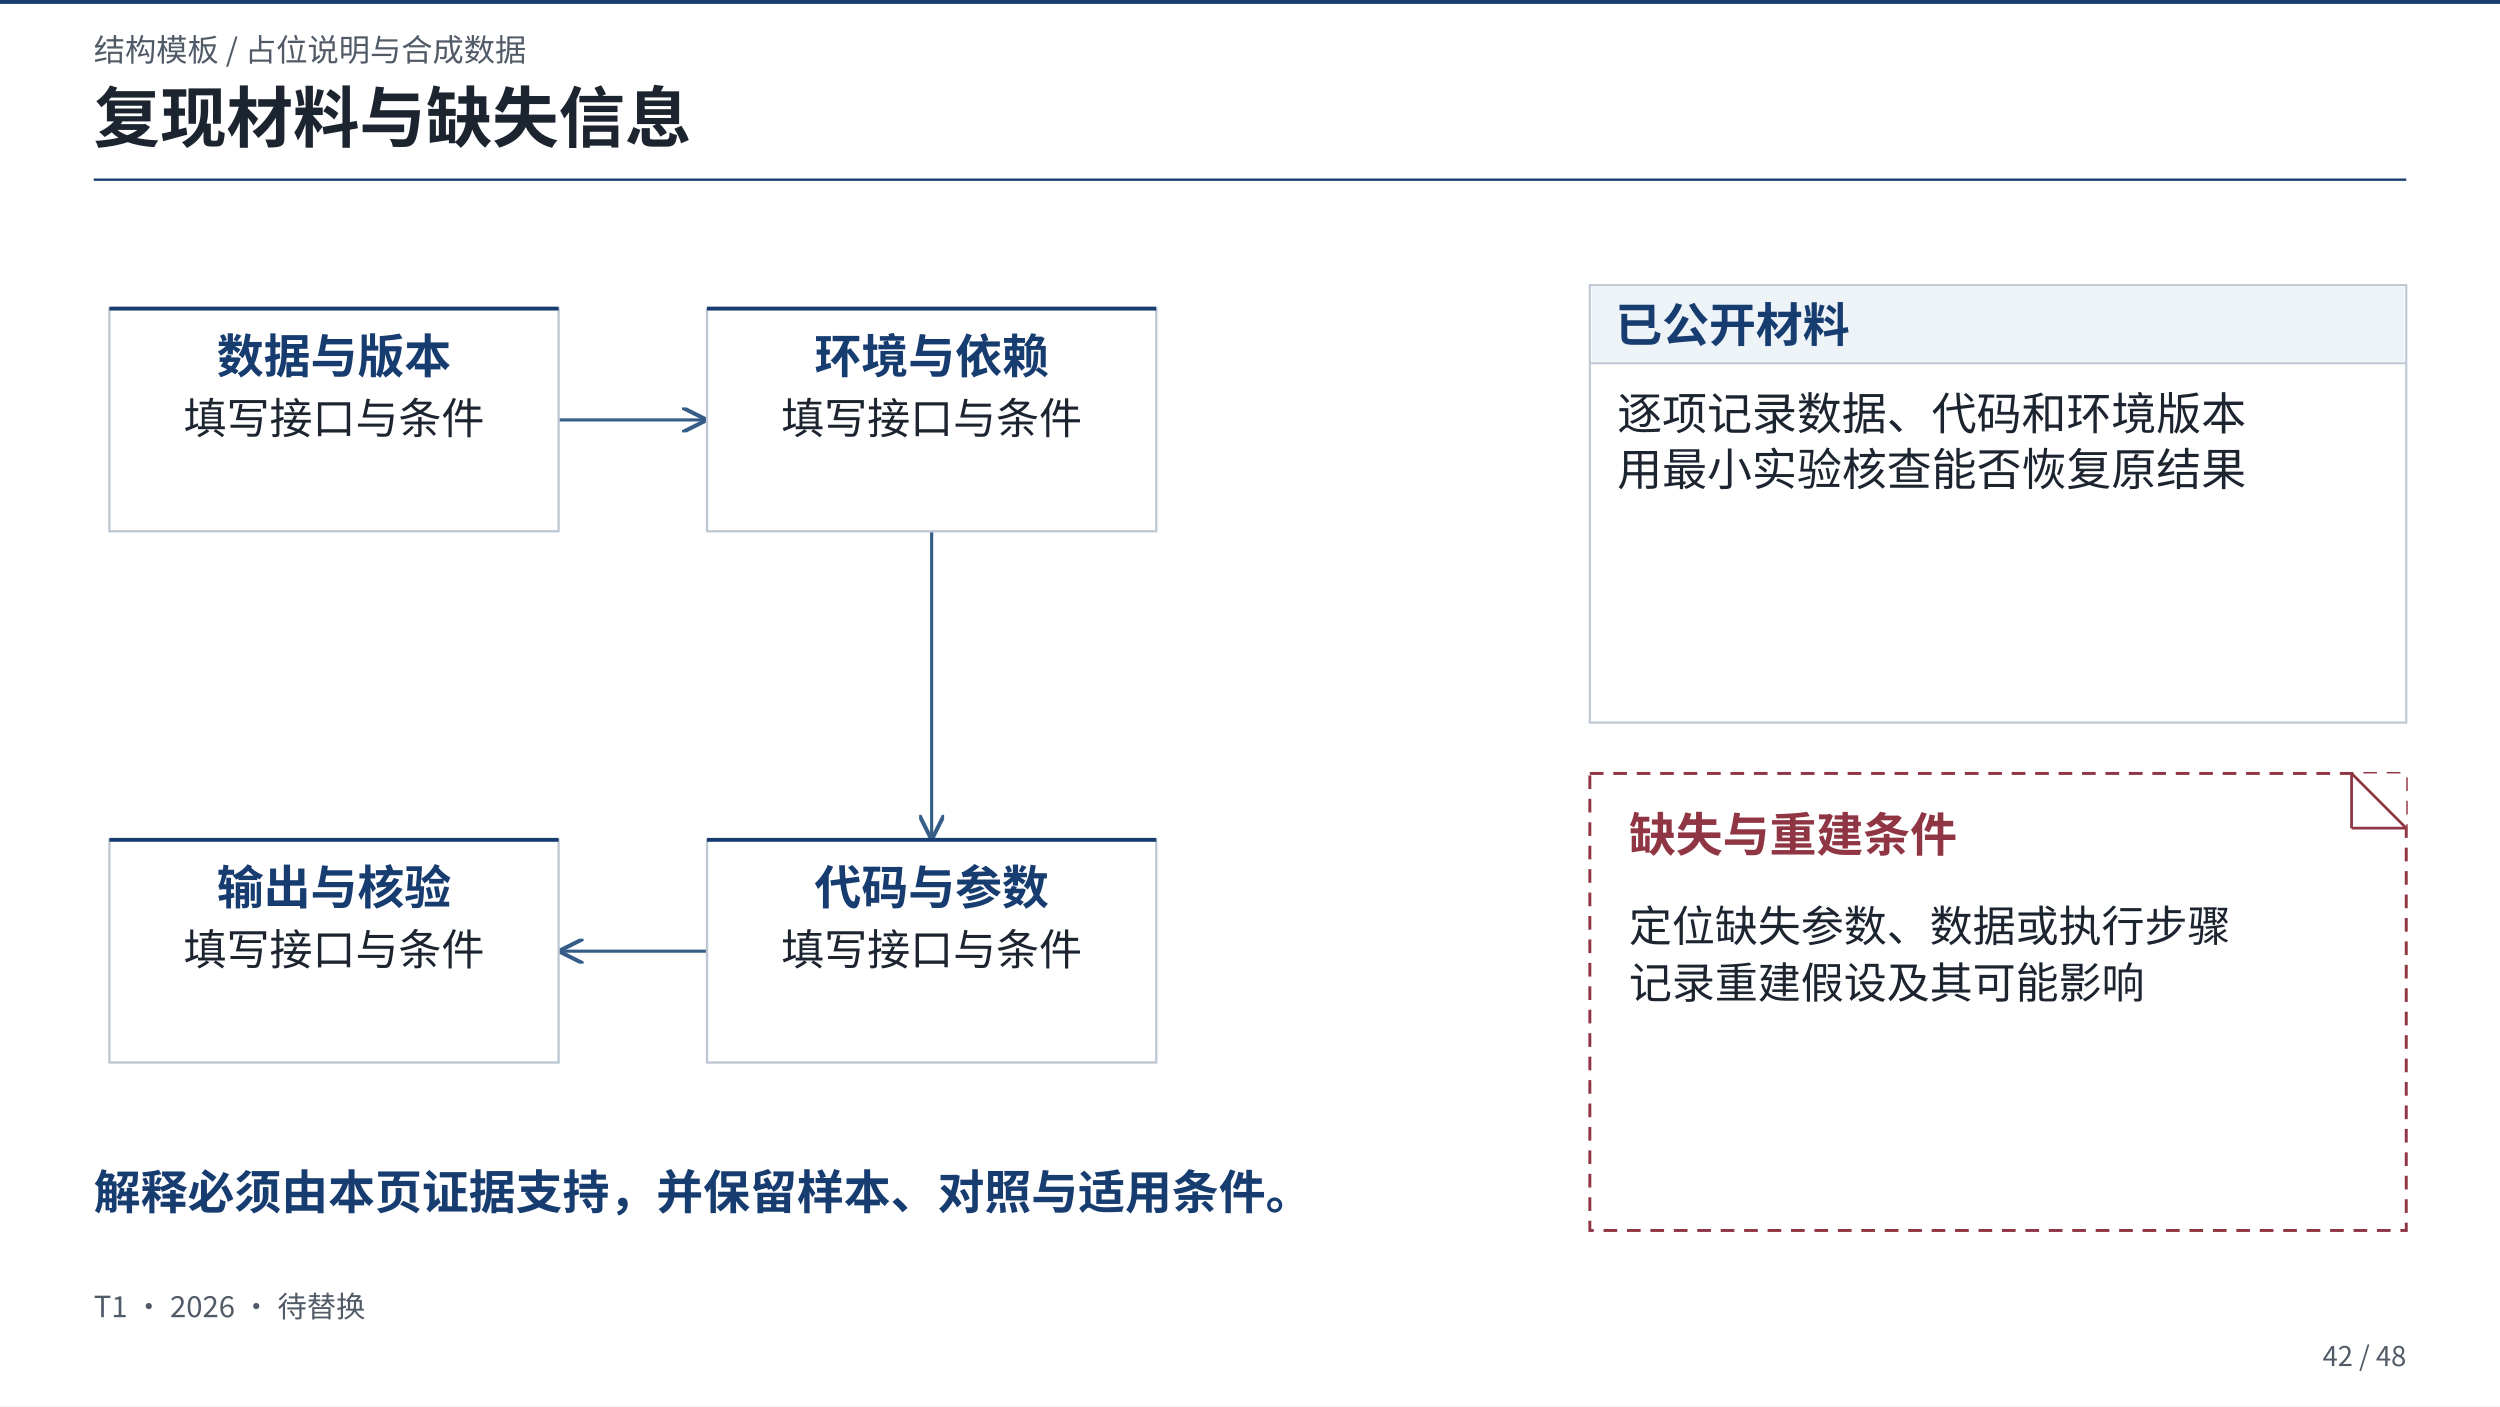
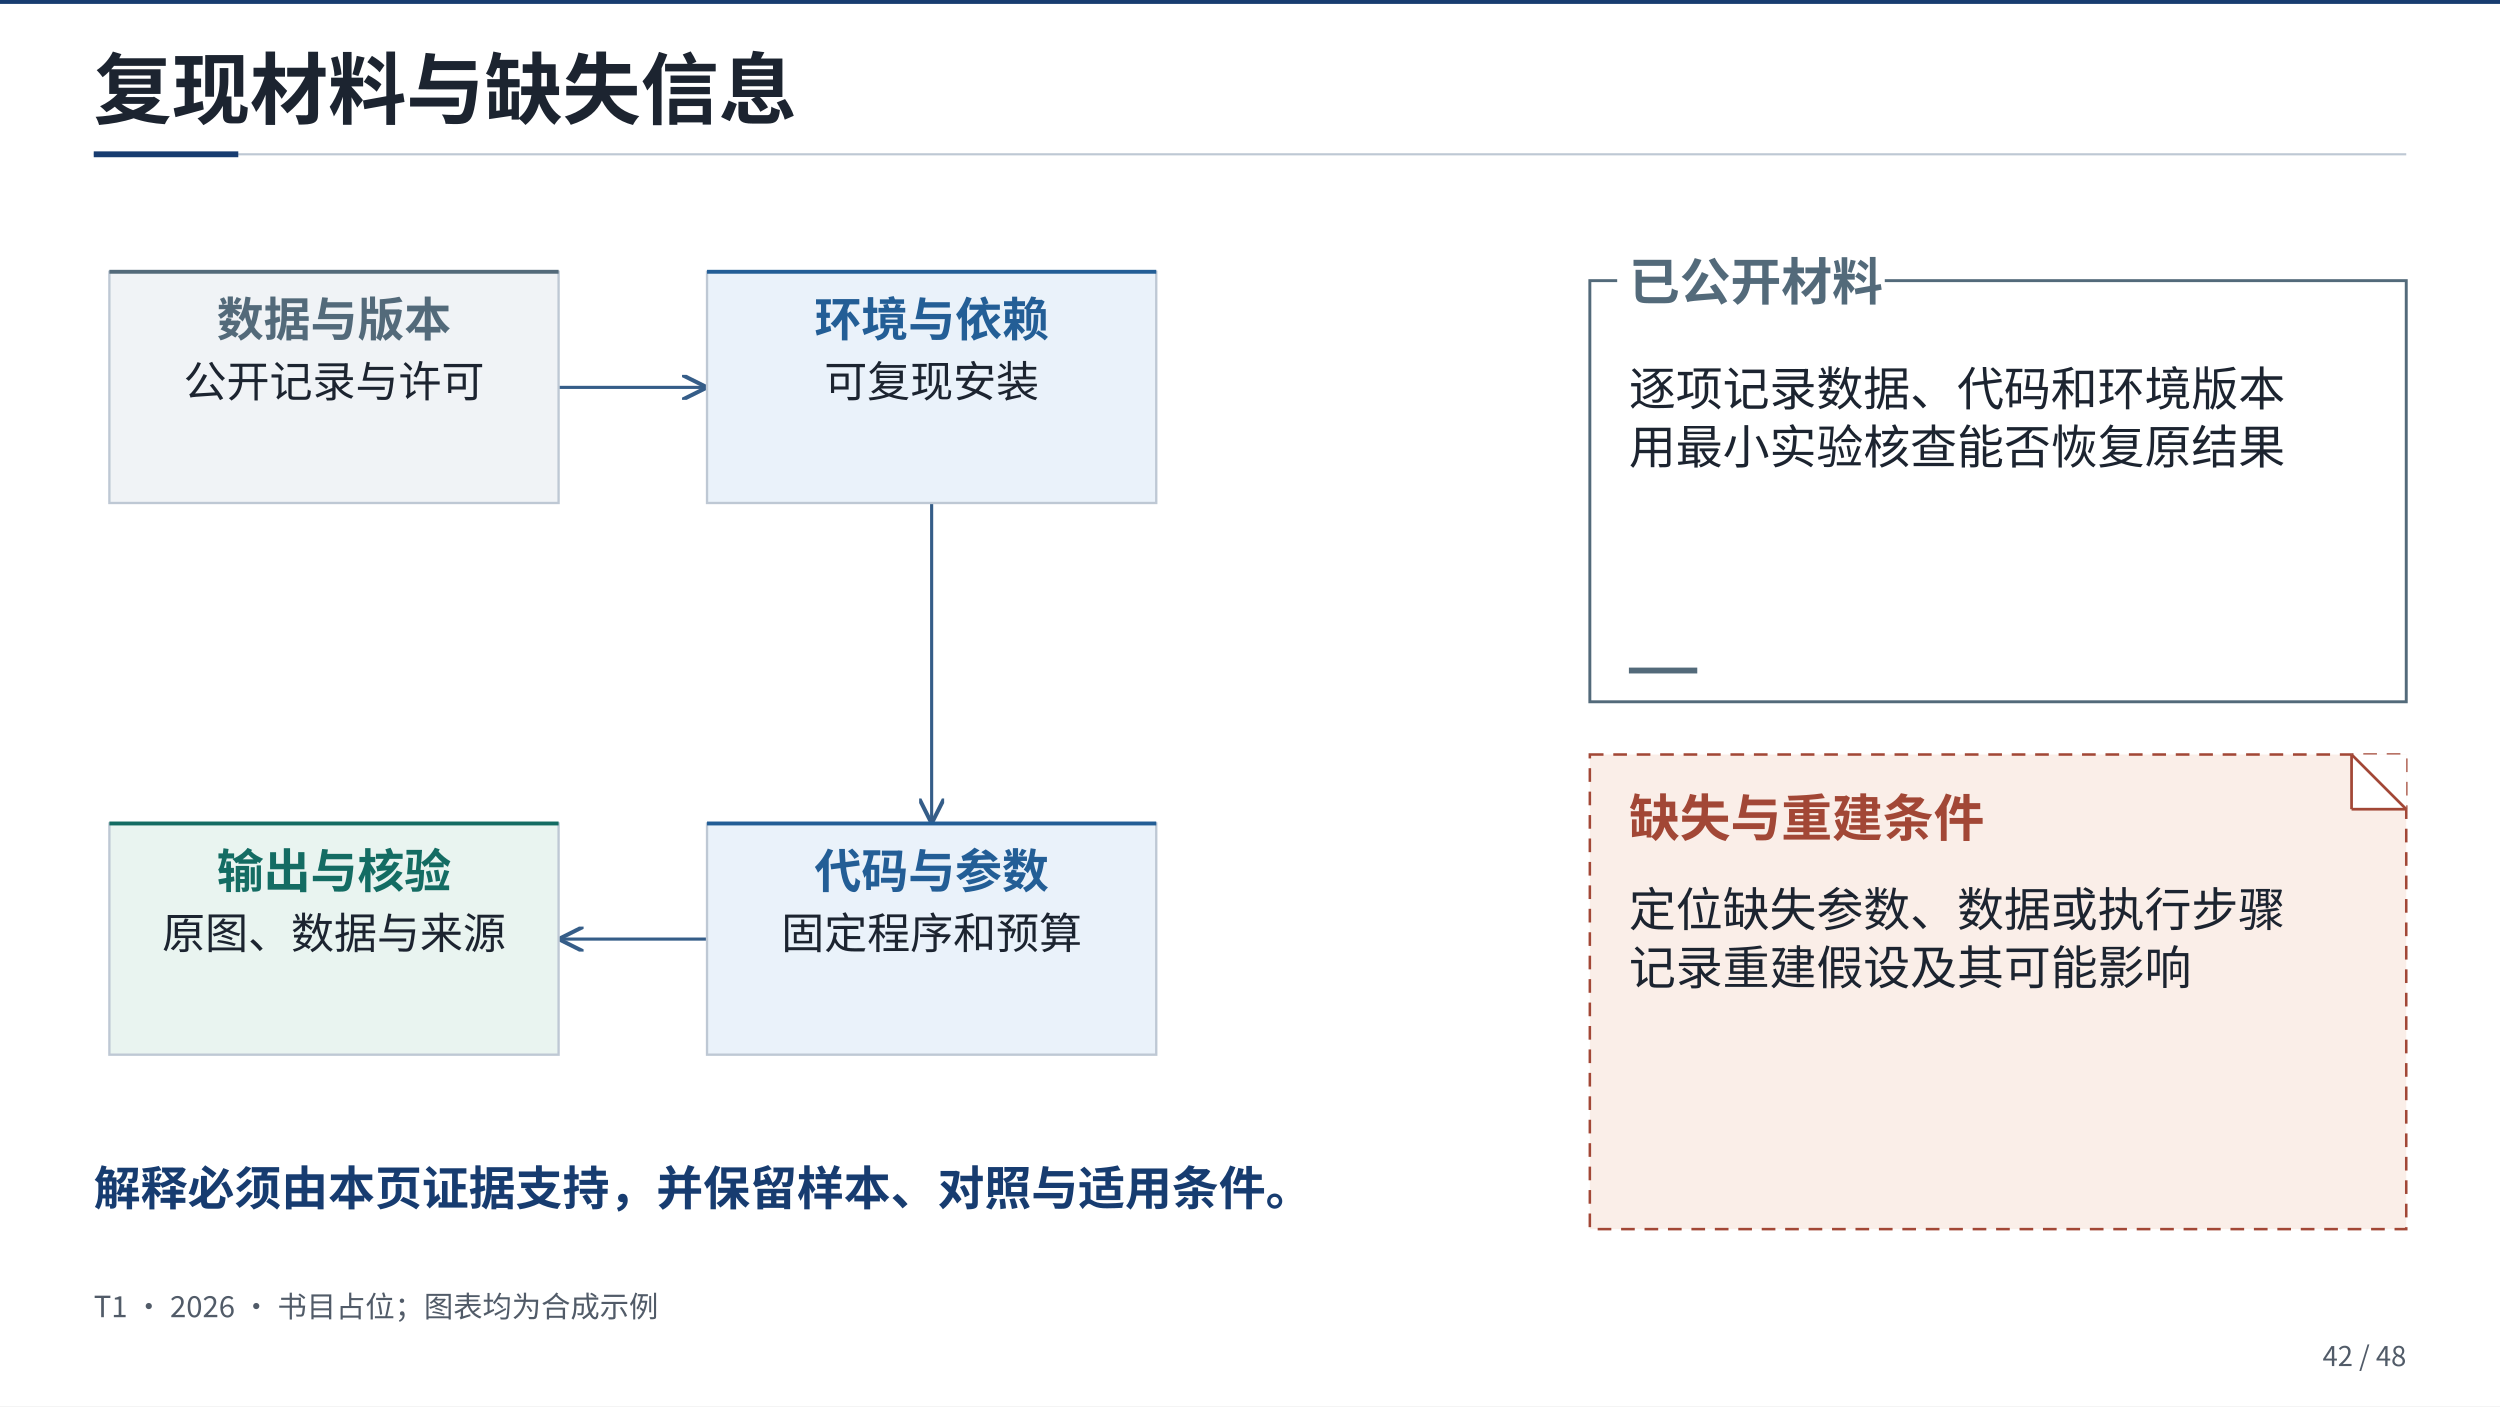
<svg xmlns="http://www.w3.org/2000/svg" viewBox="0 0 1280 720" width="1280" height="720" role="img" aria-label="复现材料与缺失信息">
  <defs>
    <marker id="arrow-543432-6" markerWidth="9" markerHeight="8" refX="8" refY="4" orient="auto">
      <path d="M 0 0 L 8 4 L 0 8" fill="none" stroke="#355D88" stroke-width="1.3" />
    </marker>
    <marker id="arrow-543432-7" markerWidth="9" markerHeight="8" refX="8" refY="4" orient="auto">
      <path d="M 0 0 L 8 4 L 0 8" fill="none" stroke="#355D88" stroke-width="1.3" />
    </marker>
    <marker id="arrow-543432-8" markerWidth="9" markerHeight="8" refX="8" refY="4" orient="auto">
      <path d="M 0 0 L 8 4 L 0 8" fill="none" stroke="#355D88" stroke-width="1.3" />
    </marker>
  </defs>
  <rect x="0" y="0" width="1280" height="720" fill="#FFFFFF" />
  <rect data-object-id="T42/top-rule" x="0" y="0" width="1280" height="2" rx="0" fill="#173C70" fill-opacity="1" stroke="none" stroke-opacity="1" stroke-width="1" />
  <text data-object-id="T42/page-number" font-family="Noto Sans CJK SC" font-size="14" font-weight="400" fill="#515B68" text-anchor="end">
    <tspan x="1232" y="699.44">42 / 48</tspan>
  </text>
-   <text data-object-id="T42/kicker" font-family="Noto Sans CJK SC" font-size="16" font-weight="400" fill="#515B68" text-anchor="start">
-     <tspan x="48" y="31.36">结构模板 / 占位说明与合成数据</tspan>
+   <text data-object-id="T42/title" font-family="Noto Sans CJK SC" font-size="40" font-weight="700" fill="#1C2430" text-anchor="start">
+     <tspan x="48" y="60.4">复现材料与缺失信息</tspan>
  </text>
-   <text data-object-id="T42/title" font-family="Noto Sans CJK SC" font-size="34" font-weight="700" fill="#1C2430" text-anchor="start">
-     <tspan x="48" y="72.64">复现材料与缺失信息</tspan>
+   <line data-object-id="T42/header-rule" x1="48" y1="79" x2="1232" y2="79" stroke="#BEC8D4" stroke-width="1.1" />
+   <line data-object-id="T42/header-accent" x1="48" y1="79" x2="122" y2="79" stroke="#173C70" stroke-width="3" />
+   <text data-object-id="T42/takeaway" font-family="Noto Sans CJK SC" font-size="24" font-weight="700" fill="#173C70" text-anchor="start">
+     <tspan x="48" y="617.04">解释必须由本页证据支持，并保留样本、对照与适用条件。</tspan>
  </text>
-   <line data-object-id="T42/header-rule" x1="48" y1="92" x2="1232" y2="92" stroke="#173C70" stroke-width="1.2" />
-   <text data-object-id="T42/takeaway" font-family="Noto Sans CJK SC" font-size="24" font-weight="700" fill="#173C70" text-anchor="start">
-     <tspan x="48" y="619.04">解释必须由本页证据支持，并保留样本、对照与适用条件。</tspan>
-   </text>
-   <line data-object-id="T42/edge:0" x1="286" y1="215" x2="362" y2="215" stroke="#355D88" stroke-width="1.6" marker-end="url(#arrow-543432-6)" />
-   <line data-object-id="T42/edge:1" x1="477" y1="272" x2="477" y2="430" stroke="#355D88" stroke-width="1.6" marker-end="url(#arrow-543432-7)" />
-   <line data-object-id="T42/edge:2" x1="362" y1="487" x2="286" y2="487" stroke="#355D88" stroke-width="1.6" marker-end="url(#arrow-543432-8)" />
-   <rect data-object-id="T42/node:step-1:frame" x="56" y="158" width="230" height="114" rx="0" fill="#FFFFFF" fill-opacity="1" stroke="#BEC8D4" stroke-opacity="1" stroke-width="1.2" />
-   <line data-object-id="T42/node:step-1:heading-rule" x1="56" y1="158" x2="286" y2="158" stroke="#173C70" stroke-width="2" />
-   <text data-object-id="T42/node:step-1:label" font-family="Noto Sans CJK SC" font-size="24" font-weight="700" fill="#173C70" text-anchor="middle">
-     <tspan x="171" y="191.04">数据与版本</tspan>
+   <line data-object-id="T42/edge:0" x1="286" y1="198.34" x2="362" y2="198.34" stroke="#355D88" stroke-width="1.6" marker-end="url(#arrow-543432-6)" />
+   <line data-object-id="T42/edge:1" x1="477" y1="257.53" x2="477" y2="421.62" stroke="#355D88" stroke-width="1.6" marker-end="url(#arrow-543432-7)" />
+   <line data-object-id="T42/edge:2" x1="362" y1="480.81" x2="286" y2="480.81" stroke="#355D88" stroke-width="1.6" marker-end="url(#arrow-543432-8)" />
+   <rect data-object-id="T42/node:step-1:frame" x="56" y="139.15" width="230" height="118.38" rx="0" fill="#F0F3F6" fill-opacity="1" stroke="#BEC8D4" stroke-opacity="1" stroke-width="1.2" />
+   <line data-object-id="T42/node:step-1:heading-rule" x1="56" y1="139.15" x2="286" y2="139.15" stroke="#536A7A" stroke-width="2" />
+   <text data-object-id="T42/node:step-1:label" font-family="Noto Sans CJK SC" font-size="24" font-weight="700" fill="#536A7A" text-anchor="middle">
+     <tspan x="171" y="172.19">数据与版本</tspan>
  </text>
  <text data-object-id="T42/node:step-1:detail" font-family="Noto Sans CJK SC" font-size="22" font-weight="400" fill="#1C2430" text-anchor="middle">
-     <tspan x="171" y="222.12">填写接口与条件</tspan>
+     <tspan x="171" y="203.27">公开记录与许可</tspan>
  </text>
-   <rect data-object-id="T42/node:step-2:frame" x="362" y="158" width="230" height="114" rx="0" fill="#FFFFFF" fill-opacity="1" stroke="#BEC8D4" stroke-opacity="1" stroke-width="1.2" />
-   <line data-object-id="T42/node:step-2:heading-rule" x1="362" y1="158" x2="592" y2="158" stroke="#173C70" stroke-width="2" />
-   <text data-object-id="T42/node:step-2:label" font-family="Noto Sans CJK SC" font-size="24" font-weight="700" fill="#173C70" text-anchor="middle">
-     <tspan x="477" y="191.04">环境与依赖</tspan>
+   <rect data-object-id="T42/node:step-2:frame" x="362" y="139.15" width="230" height="118.38" rx="0" fill="#EAF2FA" fill-opacity="1" stroke="#BEC8D4" stroke-opacity="1" stroke-width="1.2" />
+   <line data-object-id="T42/node:step-2:heading-rule" x1="362" y1="139.15" x2="592" y2="139.15" stroke="#235E96" stroke-width="2" />
+   <text data-object-id="T42/node:step-2:label" font-family="Noto Sans CJK SC" font-size="24" font-weight="700" fill="#235E96" text-anchor="middle">
+     <tspan x="477" y="172.19">环境与依赖</tspan>
  </text>
  <text data-object-id="T42/node:step-2:detail" font-family="Noto Sans CJK SC" font-size="22" font-weight="400" fill="#1C2430" text-anchor="middle">
-     <tspan x="477" y="222.12">填写接口与条件</tspan>
+     <tspan x="477" y="203.27">可复现安装</tspan>
  </text>
-   <rect data-object-id="T42/node:step-3:frame" x="362" y="430" width="230" height="114" rx="0" fill="#FFFFFF" fill-opacity="1" stroke="#BEC8D4" stroke-opacity="1" stroke-width="1.2" />
-   <line data-object-id="T42/node:step-3:heading-rule" x1="362" y1="430" x2="592" y2="430" stroke="#173C70" stroke-width="2" />
-   <text data-object-id="T42/node:step-3:label" font-family="Noto Sans CJK SC" font-size="24" font-weight="700" fill="#173C70" text-anchor="middle">
-     <tspan x="477" y="463.04">代码与参数</tspan>
+   <rect data-object-id="T42/node:step-3:frame" x="362" y="421.62" width="230" height="118.38" rx="0" fill="#EAF2FA" fill-opacity="1" stroke="#BEC8D4" stroke-opacity="1" stroke-width="1.2" />
+   <line data-object-id="T42/node:step-3:heading-rule" x1="362" y1="421.62" x2="592" y2="421.62" stroke="#235E96" stroke-width="2" />
+   <text data-object-id="T42/node:step-3:label" font-family="Noto Sans CJK SC" font-size="24" font-weight="700" fill="#235E96" text-anchor="middle">
+     <tspan x="477" y="454.66">代码与参数</tspan>
  </text>
  <text data-object-id="T42/node:step-3:detail" font-family="Noto Sans CJK SC" font-size="22" font-weight="400" fill="#1C2430" text-anchor="middle">
-     <tspan x="477" y="494.12">填写接口与条件</tspan>
+     <tspan x="477" y="485.74">固定程序和预算</tspan>
  </text>
-   <rect data-object-id="T42/node:step-4:frame" x="56" y="430" width="230" height="114" rx="0" fill="#FFFFFF" fill-opacity="1" stroke="#BEC8D4" stroke-opacity="1" stroke-width="1.2" />
-   <line data-object-id="T42/node:step-4:heading-rule" x1="56" y1="430" x2="286" y2="430" stroke="#173C70" stroke-width="2" />
-   <text data-object-id="T42/node:step-4:label" font-family="Noto Sans CJK SC" font-size="24" font-weight="700" fill="#173C70" text-anchor="middle">
-     <tspan x="171" y="463.04">输出与核验</tspan>
+   <rect data-object-id="T42/node:step-4:frame" x="56" y="421.62" width="230" height="118.38" rx="0" fill="#E9F4F0" fill-opacity="1" stroke="#BEC8D4" stroke-opacity="1" stroke-width="1.2" />
+   <line data-object-id="T42/node:step-4:heading-rule" x1="56" y1="421.62" x2="286" y2="421.62" stroke="#146C63" stroke-width="2" />
+   <text data-object-id="T42/node:step-4:label" font-family="Noto Sans CJK SC" font-size="24" font-weight="700" fill="#146C63" text-anchor="middle">
+     <tspan x="171" y="454.66">输出与核验</tspan>
  </text>
  <text data-object-id="T42/node:step-4:detail" font-family="Noto Sans CJK SC" font-size="22" font-weight="400" fill="#1C2430" text-anchor="middle">
-     <tspan x="171" y="494.12">填写接口与条件</tspan>
+     <tspan x="171" y="485.74">原图、数据与来源</tspan>
  </text>
-   <rect data-object-id="T42/card/region-1/frame" data-card-id="region-1" x="814" y="146" width="418" height="224" rx="0" fill="#FFFFFF" fill-opacity="1" stroke="#BEC8D4" stroke-opacity="1" stroke-width="1.1" />
-   <rect data-object-id="T42/card/region-1/heading-fill" data-card-id="region-1" x="815" y="147" width="416" height="39" rx="0" fill="#EEF3F8" fill-opacity="1" stroke="none" stroke-opacity="1" stroke-width="1" />
-   <line data-object-id="T42/card/region-1/heading-rule" data-card-id="region-1" x1="814" y1="186" x2="1232" y2="186" stroke="#BEC8D4" stroke-width="1" />
-   <text data-object-id="T42/card/region-1/title" data-card-id="region-1" font-family="Noto Sans CJK SC" font-size="24" font-weight="700" fill="#173C70" text-anchor="start">
-     <tspan x="827" y="175.04">已公开材料</tspan>
+   <rect data-object-id="T42/card/region-1/frame" data-card-id="region-1" x="814" y="143.69" width="418" height="215.62" rx="0" fill="#FFFFFF" fill-opacity="1" stroke="#536A7A" stroke-opacity="1" stroke-width="1.5" />
+   <rect data-object-id="T42/card/region-1/title-cutout" data-card-id="region-1" x="828" y="127.69" width="137" height="34" rx="0" fill="#FFFFFF" fill-opacity="1" stroke="none" stroke-opacity="1" stroke-width="1" />
+   <line data-object-id="T42/card/region-1/base-rule" data-card-id="region-1" x1="834" y1="343.31" x2="869" y2="343.31" stroke="#536A7A" stroke-width="3" />
+   <text data-object-id="T42/card/region-1/title" data-card-id="region-1" font-family="Noto Sans CJK SC" font-size="26" font-weight="700" fill="#536A7A" text-anchor="start">
+     <tspan x="834" y="153.65">已公开材料</tspan>
  </text>
-   <text data-object-id="T42/card/region-1/body" data-card-id="region-1" font-family="Noto Sans CJK SC" font-size="23" font-weight="400" fill="#1C2430" text-anchor="start">
-     <tspan x="828" y="220.08">逐项记录数据、代码和环境版本</tspan>
-     <tspan x="828" y="248.6">用最小实验核查能否恢复原结果</tspan>
+   <text data-object-id="T42/card/region-1/body" data-card-id="region-1" font-family="Noto Sans CJK SC" font-size="24" font-weight="400" fill="#1C2430" text-anchor="start">
+     <tspan x="834" y="207.73">逐项记录数据、代码和环境版本</tspan>
+     <tspan x="834" y="237.49">用最小实验核查能否恢复原结果</tspan>
  </text>
-   <rect data-object-id="T42/card/region-2/frame" data-card-id="region-2" x="814" y="396" width="418" height="234" rx="0" fill="#FFFFFF" fill-opacity="1" stroke="#903543" stroke-opacity="1" stroke-width="1.5" stroke-dasharray="7 5" />
-   <rect data-object-id="T42/card/region-2/corner-white" data-card-id="region-2" x="1204" y="396" width="28" height="28" rx="0" fill="#FFFFFF" fill-opacity="1" stroke="none" stroke-opacity="1" stroke-width="1" />
-   <line data-object-id="T42/card/region-2/fold-diagonal" data-card-id="region-2" x1="1204" y1="396" x2="1232" y2="424" stroke="#903543" stroke-width="1.4" />
-   <line data-object-id="T42/card/region-2/fold-left" data-card-id="region-2" x1="1204" y1="396" x2="1204" y2="424" stroke="#903543" stroke-width="1.4" />
-   <line data-object-id="T42/card/region-2/fold-bottom" data-card-id="region-2" x1="1204" y1="424" x2="1232" y2="424" stroke="#903543" stroke-width="1.4" />
-   <text data-object-id="T42/card/region-2/title" data-card-id="region-2" font-family="Noto Sans CJK SC" font-size="24" font-weight="700" fill="#903543" text-anchor="start">
-     <tspan x="834" y="436.04">缺失与重建条件</tspan>
+   <rect data-object-id="T42/card/region-2/frame" data-card-id="region-2" x="814" y="386.31" width="418" height="243" rx="0" fill="#FAEEE8" fill-opacity="1" stroke="#A24736" stroke-opacity="1" stroke-width="1.3" stroke-dasharray="7 5" />
+   <rect data-object-id="T42/card/region-2/corner-white" data-card-id="region-2" x="1204" y="386.31" width="28" height="28" rx="0" fill="#FFFFFF" fill-opacity="1" stroke="none" stroke-opacity="1" stroke-width="1" />
+   <line data-object-id="T42/card/region-2/fold-diagonal" data-card-id="region-2" x1="1204" y1="386.31" x2="1232" y2="414.31" stroke="#A24736" stroke-width="1.4" />
+   <line data-object-id="T42/card/region-2/fold-left" data-card-id="region-2" x1="1204" y1="386.31" x2="1204" y2="414.31" stroke="#A24736" stroke-width="1.4" />
+   <line data-object-id="T42/card/region-2/fold-bottom" data-card-id="region-2" x1="1204" y1="414.31" x2="1232" y2="414.31" stroke="#A24736" stroke-width="1.4" />
+   <text data-object-id="T42/card/region-2/title" data-card-id="region-2" font-family="Noto Sans CJK SC" font-size="26" font-weight="700" fill="#A24736" text-anchor="start">
+     <tspan x="834" y="428.27">缺失与重建条件</tspan>
  </text>
-   <text data-object-id="T42/card/region-2/body" data-card-id="region-2" font-family="Noto Sans CJK SC" font-size="22" font-weight="400" fill="#1C2430" text-anchor="start">
-     <tspan x="834" y="482.12">定位缺失参数、数据或执行步骤</tspan>
-     <tspan x="834" y="511.16">记录重建假设及其可能影响</tspan>
+   <text data-object-id="T42/card/region-2/body" data-card-id="region-2" font-family="Noto Sans CJK SC" font-size="24" font-weight="400" fill="#1C2430" text-anchor="start">
+     <tspan x="834" y="474.35">定位缺失参数、数据或执行步骤</tspan>
+     <tspan x="834" y="504.11">记录重建假设及其可能影响</tspan>
  </text>
  <text data-object-id="T42/sources" font-family="Noto Sans CJK SC" font-size="15" font-weight="400" fill="#515B68" text-anchor="start">
-     <tspan x="48" y="674.4">T1 · 2026 · 待替换</tspan>
+     <tspan x="48" y="674.4">T1 · 2026 · 书目占位；图表均为合成示例</tspan>
  </text>
</svg>
